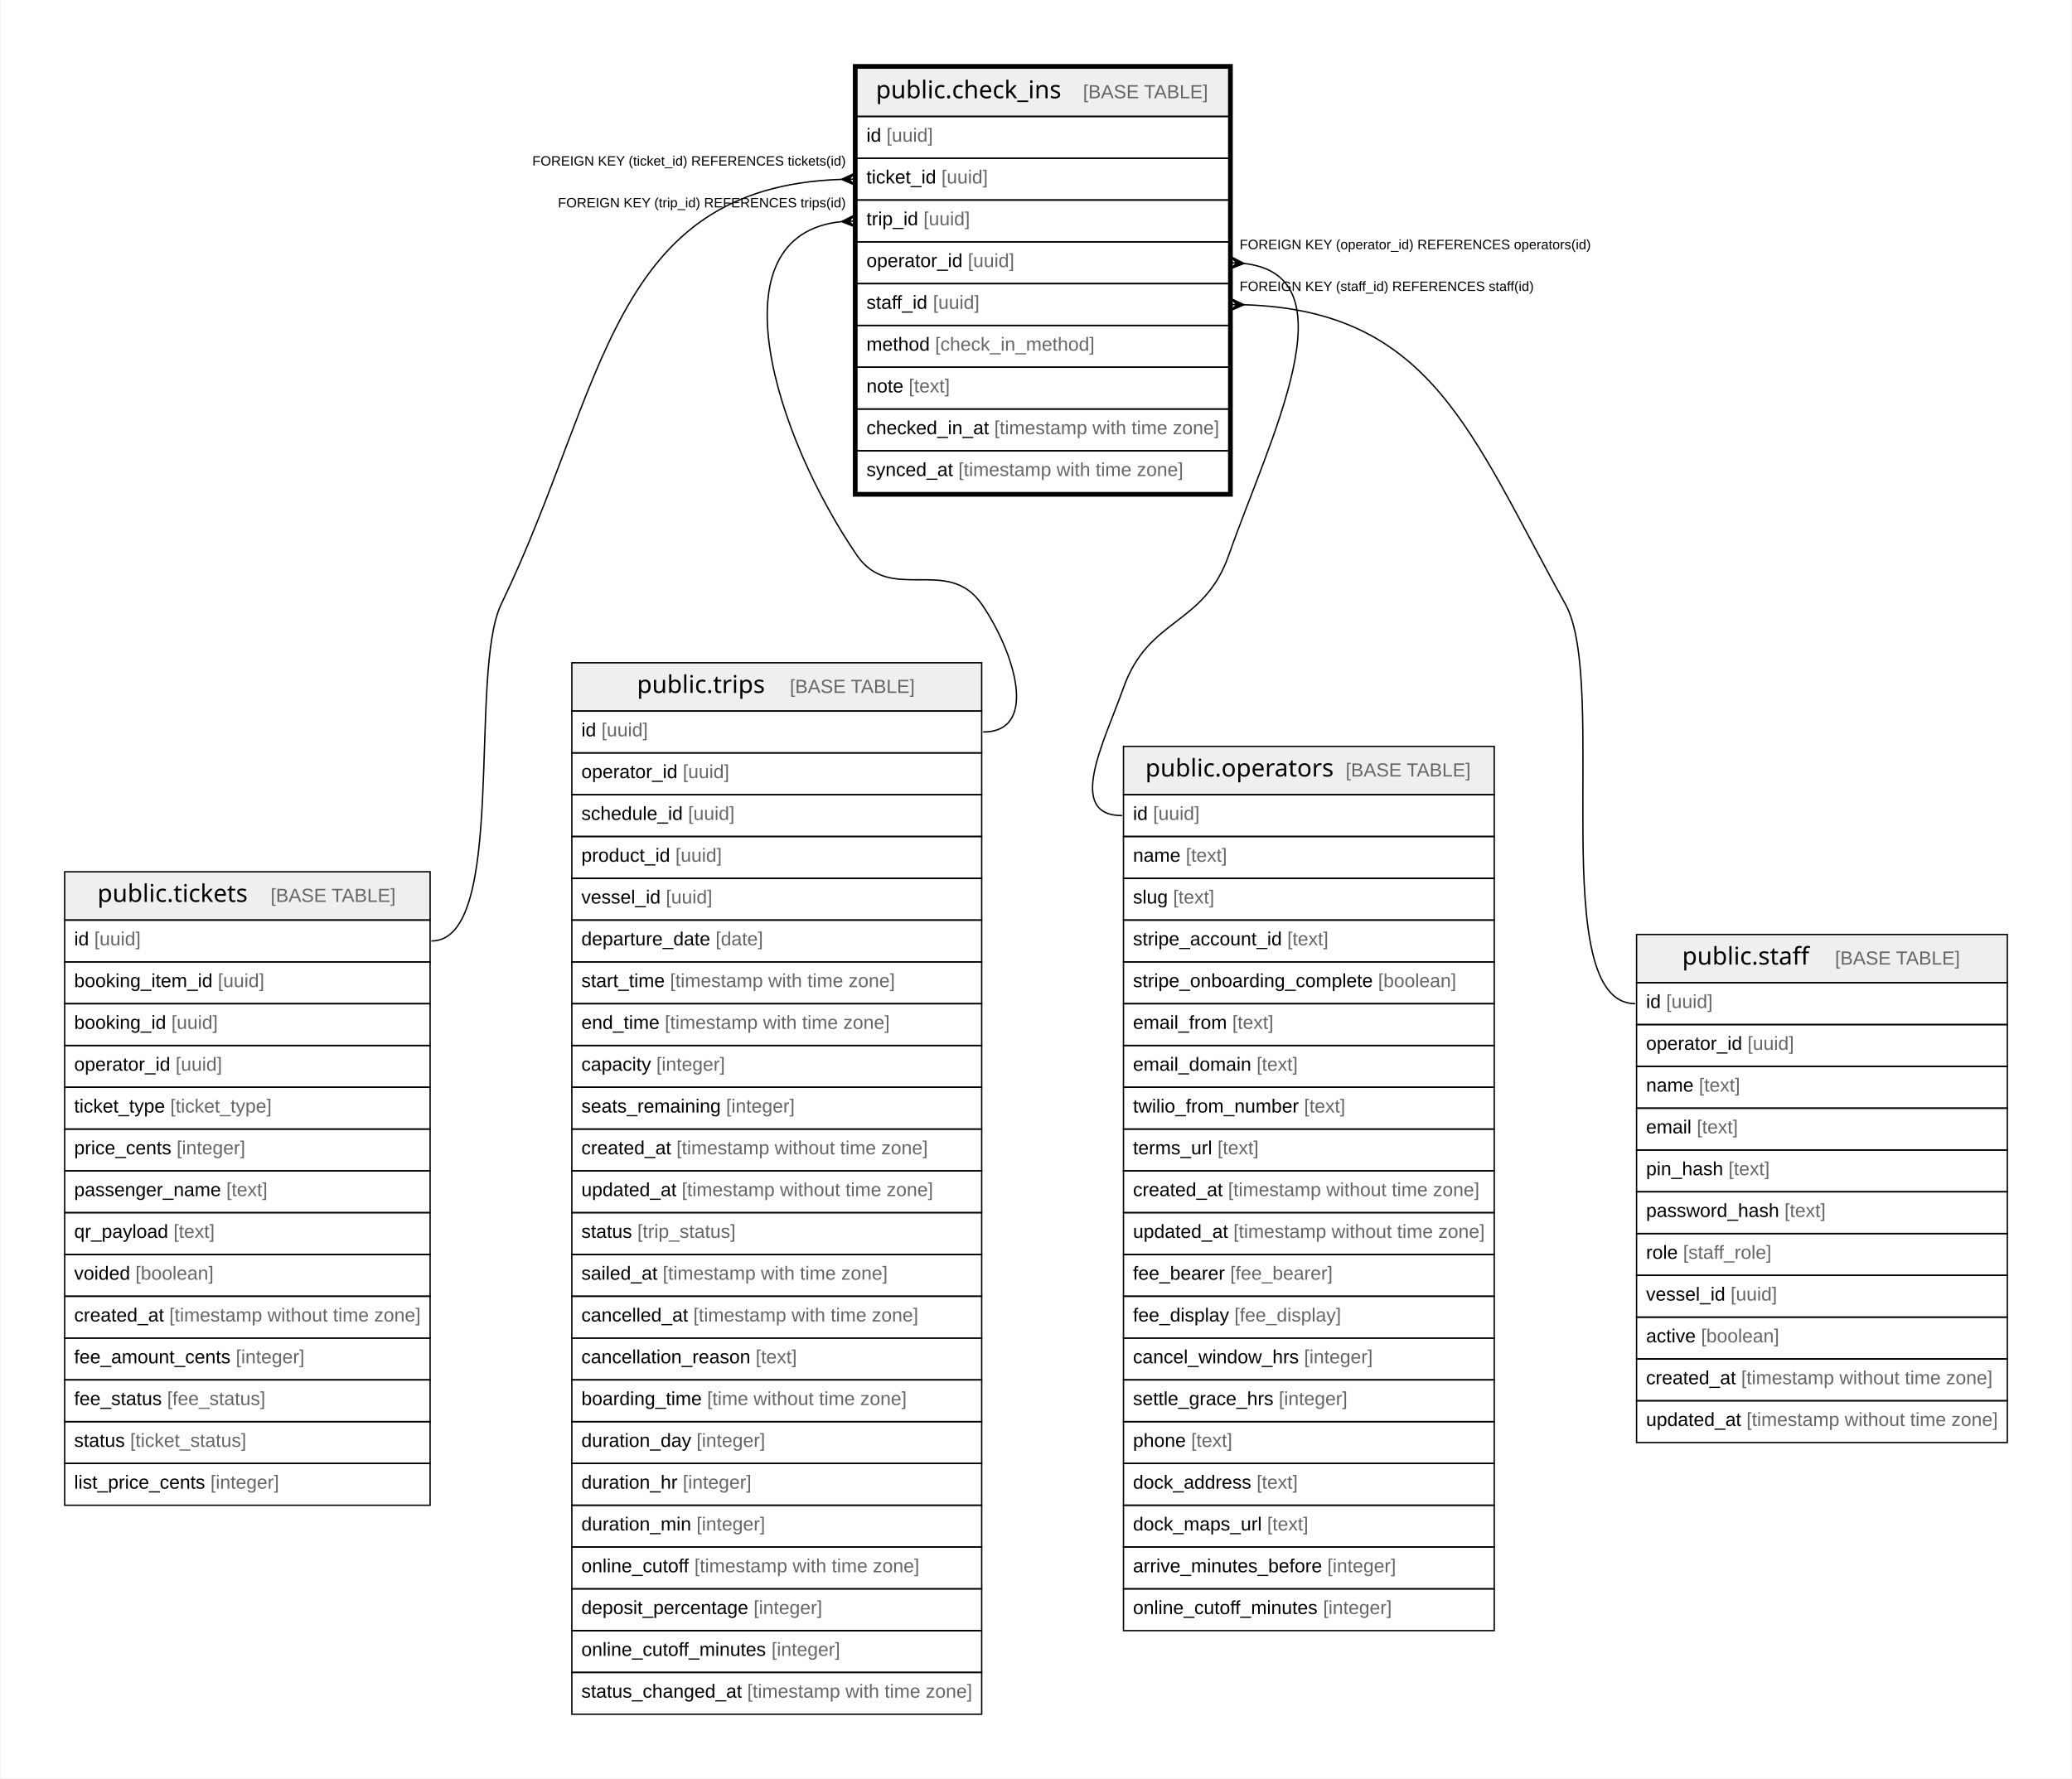
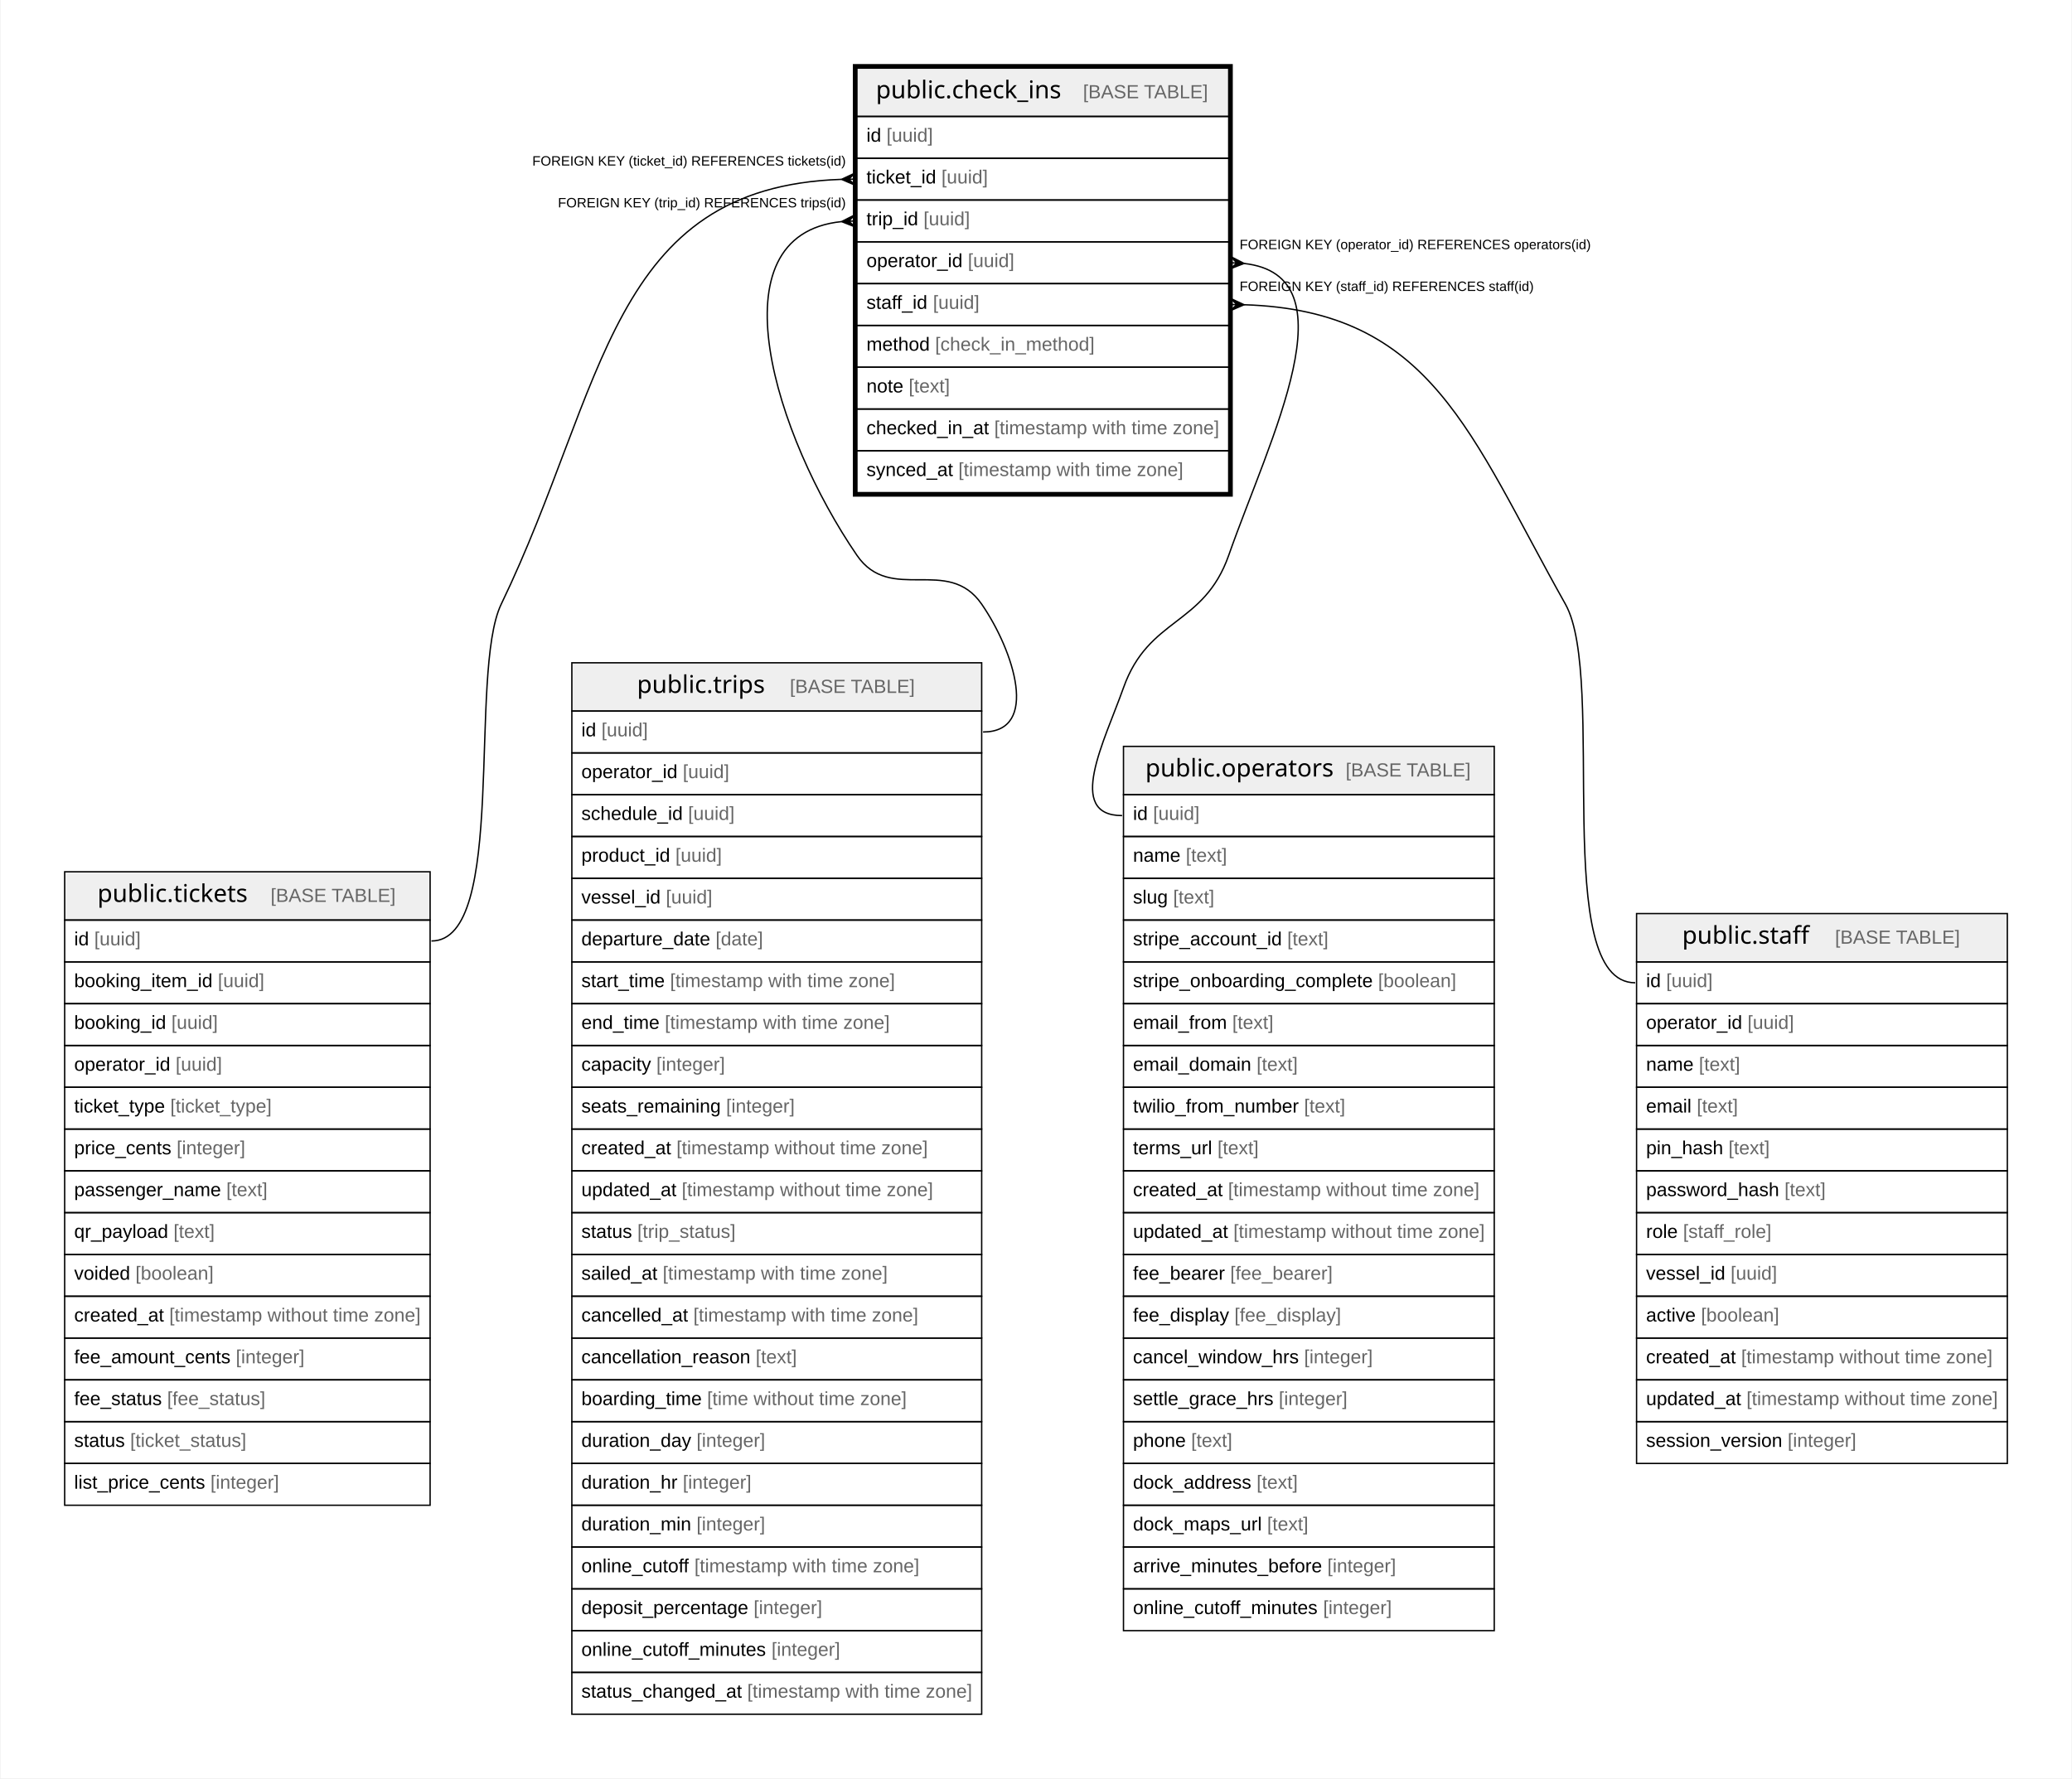
<svg xmlns="http://www.w3.org/2000/svg" width="1526pt" height="1310pt" viewBox="0.00 0.00 1525.59 1310.40">
  <g id="graph0" class="graph" transform="scale(1 1) rotate(0) translate(4 1306.4)">
    <polygon fill="white" stroke="none" points="-4,4 -4,-1306.4 1521.59,-1306.4 1521.59,4 -4,4" />
    <g id="node1" class="node">
      <polygon fill="#efefef" stroke="none" points="626.87,-1220.6 626.87,-1256.2 900.77,-1256.2 900.77,-1220.6 626.87,-1220.6" />
      <polygon fill="none" stroke="black" points="626.87,-1220.6 626.87,-1256.2 900.77,-1256.2 900.77,-1220.6 626.87,-1220.6" />
      <text text-anchor="start" x="640.84" y="-1234" font-family="Arial Bold" font-size="18.00">public.check_ins</text>
      <text text-anchor="start" x="762.3" y="-1234" font-family="Arial" font-size="14.00">    </text>
      <text text-anchor="start" x="793.42" y="-1234" font-family="Arial" font-size="14.00" fill="#666666">[BASE TABLE]</text>
      <polygon fill="none" stroke="black" points="626.87,-1189.8 626.87,-1220.6 900.77,-1220.6 900.77,-1189.8 626.87,-1189.8" />
      <text text-anchor="start" x="633.87" y="-1202" font-family="Arial" font-size="14.00">id </text>
      <text text-anchor="start" x="648.65" y="-1202" font-family="Arial" font-size="14.00" fill="#666666">[uuid]</text>
      <polygon fill="none" stroke="black" points="626.87,-1159 626.87,-1189.8 900.77,-1189.8 900.77,-1159 626.87,-1159" />
      <text text-anchor="start" x="633.87" y="-1171.2" font-family="Arial" font-size="14.00">ticket_id </text>
      <text text-anchor="start" x="689.11" y="-1171.2" font-family="Arial" font-size="14.00" fill="#666666">[uuid]</text>
      <polygon fill="none" stroke="black" points="626.87,-1128.2 626.87,-1159 900.77,-1159 900.77,-1128.2 626.87,-1128.2" />
      <text text-anchor="start" x="633.87" y="-1140.4" font-family="Arial" font-size="14.00">trip_id </text>
      <text text-anchor="start" x="675.89" y="-1140.4" font-family="Arial" font-size="14.00" fill="#666666">[uuid]</text>
      <polygon fill="none" stroke="black" points="626.87,-1097.4 626.87,-1128.2 900.77,-1128.2 900.77,-1097.4 626.87,-1097.4" />
      <text text-anchor="start" x="633.87" y="-1109.6" font-family="Arial" font-size="14.00">operator_id </text>
      <text text-anchor="start" x="708.58" y="-1109.6" font-family="Arial" font-size="14.00" fill="#666666">[uuid]</text>
      <polygon fill="none" stroke="black" points="626.87,-1066.6 626.87,-1097.4 900.77,-1097.4 900.77,-1066.6 626.87,-1066.6" />
      <text text-anchor="start" x="633.87" y="-1078.8" font-family="Arial" font-size="14.00">staff_id </text>
      <text text-anchor="start" x="682.89" y="-1078.8" font-family="Arial" font-size="14.00" fill="#666666">[uuid]</text>
      <polygon fill="none" stroke="black" points="626.87,-1035.8 626.87,-1066.6 900.77,-1066.6 900.77,-1035.8 626.87,-1035.8" />
      <text text-anchor="start" x="633.87" y="-1048" font-family="Arial" font-size="14.00">method </text>
      <text text-anchor="start" x="684.45" y="-1048" font-family="Arial" font-size="14.00" fill="#666666">[check_in_method]</text>
      <polygon fill="none" stroke="black" points="626.87,-1005 626.87,-1035.8 900.77,-1035.8 900.77,-1005 626.87,-1005" />
      <text text-anchor="start" x="633.87" y="-1017.2" font-family="Arial" font-size="14.00">note </text>
      <text text-anchor="start" x="665" y="-1017.2" font-family="Arial" font-size="14.00" fill="#666666">[text]</text>
      <polygon fill="none" stroke="black" points="626.87,-974.2 626.87,-1005 900.77,-1005 900.77,-974.2 626.87,-974.2" />
      <text text-anchor="start" x="633.87" y="-986.4" font-family="Arial" font-size="14.00">checked_in_at </text>
      <text text-anchor="start" x="728.04" y="-986.4" font-family="Arial" font-size="14.00" fill="#666666">[timestamp with time zone]</text>
      <polygon fill="none" stroke="black" points="626.87,-943.4 626.87,-974.2 900.77,-974.2 900.77,-943.4 626.87,-943.4" />
      <text text-anchor="start" x="633.87" y="-955.6" font-family="Arial" font-size="14.00">synced_at </text>
      <text text-anchor="start" x="701.58" y="-955.6" font-family="Arial" font-size="14.00" fill="#666666">[timestamp with time zone]</text>
      <polygon fill="none" stroke="black" stroke-width="3" points="625.37,-941.9 625.37,-1257.7 902.27,-1257.7 902.27,-941.9 625.37,-941.9" />
    </g>
    <g id="node2" class="node">
      <polygon fill="#efefef" stroke="none" points="43.2,-628.4 43.2,-664 312.43,-664 312.43,-628.4 43.2,-628.4" />
      <polygon fill="none" stroke="black" points="43.2,-628.4 43.2,-664 312.43,-664 312.43,-628.4 43.2,-628.4" />
      <text text-anchor="start" x="67.33" y="-641.8" font-family="Arial Bold" font-size="18.00">public.tickets</text>
      <text text-anchor="start" x="163.81" y="-641.8" font-family="Arial" font-size="14.00">    </text>
      <text text-anchor="start" x="194.93" y="-641.8" font-family="Arial" font-size="14.00" fill="#666666">[BASE TABLE]</text>
      <polygon fill="none" stroke="black" points="43.2,-597.6 43.2,-628.4 312.43,-628.4 312.43,-597.6 43.2,-597.6" />
      <text text-anchor="start" x="50.2" y="-609.8" font-family="Arial" font-size="14.00">id </text>
      <text text-anchor="start" x="64.99" y="-609.8" font-family="Arial" font-size="14.00" fill="#666666">[uuid]</text>
      <polygon fill="none" stroke="black" points="43.2,-566.8 43.2,-597.6 312.43,-597.6 312.43,-566.8 43.2,-566.8" />
      <text text-anchor="start" x="50.2" y="-579" font-family="Arial" font-size="14.00">booking_item_id </text>
      <text text-anchor="start" x="156.05" y="-579" font-family="Arial" font-size="14.00" fill="#666666">[uuid]</text>
      <polygon fill="none" stroke="black" points="43.2,-536 43.2,-566.8 312.43,-566.8 312.43,-536 43.2,-536" />
      <text text-anchor="start" x="50.2" y="-548.2" font-family="Arial" font-size="14.00">booking_id </text>
      <text text-anchor="start" x="121.81" y="-548.2" font-family="Arial" font-size="14.00" fill="#666666">[uuid]</text>
      <polygon fill="none" stroke="black" points="43.2,-505.2 43.2,-536 312.43,-536 312.43,-505.2 43.2,-505.2" />
      <text text-anchor="start" x="50.2" y="-517.4" font-family="Arial" font-size="14.00">operator_id </text>
      <text text-anchor="start" x="124.92" y="-517.4" font-family="Arial" font-size="14.00" fill="#666666">[uuid]</text>
      <polygon fill="none" stroke="black" points="43.2,-474.4 43.2,-505.2 312.43,-505.2 312.43,-474.4 43.2,-474.4" />
      <text text-anchor="start" x="50.2" y="-486.6" font-family="Arial" font-size="14.00">ticket_type </text>
      <text text-anchor="start" x="121.01" y="-486.6" font-family="Arial" font-size="14.00" fill="#666666">[ticket_type]</text>
      <polygon fill="none" stroke="black" points="43.2,-443.6 43.2,-474.4 312.43,-474.4 312.43,-443.6 43.2,-443.6" />
      <text text-anchor="start" x="50.2" y="-455.8" font-family="Arial" font-size="14.00">price_cents </text>
      <text text-anchor="start" x="125.68" y="-455.8" font-family="Arial" font-size="14.00" fill="#666666">[integer]</text>
      <polygon fill="none" stroke="black" points="43.2,-412.8 43.2,-443.6 312.43,-443.6 312.43,-412.8 43.2,-412.8" />
      <text text-anchor="start" x="50.2" y="-425" font-family="Arial" font-size="14.00">passenger_name </text>
      <text text-anchor="start" x="162.28" y="-425" font-family="Arial" font-size="14.00" fill="#666666">[text]</text>
      <polygon fill="none" stroke="black" points="43.2,-382 43.2,-412.8 312.43,-412.8 312.43,-382 43.2,-382" />
      <text text-anchor="start" x="50.2" y="-394.2" font-family="Arial" font-size="14.00">qr_payload </text>
      <text text-anchor="start" x="123.37" y="-394.2" font-family="Arial" font-size="14.00" fill="#666666">[text]</text>
      <polygon fill="none" stroke="black" points="43.2,-351.2 43.2,-382 312.43,-382 312.43,-351.2 43.2,-351.2" />
      <text text-anchor="start" x="50.2" y="-363.4" font-family="Arial" font-size="14.00">voided </text>
      <text text-anchor="start" x="95.34" y="-363.4" font-family="Arial" font-size="14.00" fill="#666666">[boolean]</text>
      <polygon fill="none" stroke="black" points="43.2,-320.4 43.2,-351.2 312.43,-351.2 312.43,-320.4 43.2,-320.4" />
      <text text-anchor="start" x="50.2" y="-332.6" font-family="Arial" font-size="14.00">created_at </text>
      <text text-anchor="start" x="120.25" y="-332.6" font-family="Arial" font-size="14.00" fill="#666666">[timestamp without time zone]</text>
      <polygon fill="none" stroke="black" points="43.2,-289.6 43.2,-320.4 312.43,-320.4 312.43,-289.6 43.2,-289.6" />
      <text text-anchor="start" x="50.2" y="-301.8" font-family="Arial" font-size="14.00">fee_amount_cents </text>
      <text text-anchor="start" x="169.28" y="-301.8" font-family="Arial" font-size="14.00" fill="#666666">[integer]</text>
      <polygon fill="none" stroke="black" points="43.2,-258.8 43.2,-289.6 312.43,-289.6 312.43,-258.8 43.2,-258.8" />
      <text text-anchor="start" x="50.2" y="-271" font-family="Arial" font-size="14.00">fee_status </text>
      <text text-anchor="start" x="118.69" y="-271" font-family="Arial" font-size="14.00" fill="#666666">[fee_status]</text>
      <polygon fill="none" stroke="black" points="43.2,-228 43.2,-258.8 312.43,-258.8 312.43,-228 43.2,-228" />
      <text text-anchor="start" x="50.2" y="-240.2" font-family="Arial" font-size="14.00">status </text>
      <text text-anchor="start" x="91.44" y="-240.2" font-family="Arial" font-size="14.00" fill="#666666">[ticket_status]</text>
      <polygon fill="none" stroke="black" points="43.2,-197.2 43.2,-228 312.43,-228 312.43,-197.2 43.2,-197.2" />
      <text text-anchor="start" x="50.2" y="-209.4" font-family="Arial" font-size="14.00">list_price_cents </text>
      <text text-anchor="start" x="150.58" y="-209.4" font-family="Arial" font-size="14.00" fill="#666666">[integer]</text>
    </g>
    <g id="edge1" class="edge">
      <path fill="none" stroke="black" d="M615.45,-1174.23C444.58,-1168.54 442.02,-1021.22 364.82,-861.2 340.34,-810.47 369.76,-613 313.43,-613" />
      <polygon fill="black" stroke="black" points="615.53,-1174.23 625.46,-1178.89 620.87,-1174.32 625.2,-1174.39 625.2,-1174.39 625.2,-1174.39 620.87,-1174.32 625.6,-1169.9 615.53,-1174.23" />
      <text text-anchor="start" x="387.71" y="-1184.4" font-family="Arial" font-size="10.00">FOREIGN KEY (ticket_id) REFERENCES tickets(id)</text>
    </g>
    <g id="node3" class="node">
      <polygon fill="#efefef" stroke="none" points="416.85,-782.4 416.85,-818 718.78,-818 718.78,-782.4 416.85,-782.4" />
      <polygon fill="none" stroke="black" points="416.85,-782.4 416.85,-818 718.78,-818 718.78,-782.4 416.85,-782.4" />
      <text text-anchor="start" x="464.83" y="-795.8" font-family="Arial Bold" font-size="18.00">public.trips</text>
      <text text-anchor="start" x="546.32" y="-795.8" font-family="Arial" font-size="14.00">    </text>
      <text text-anchor="start" x="577.44" y="-795.8" font-family="Arial" font-size="14.00" fill="#666666">[BASE TABLE]</text>
      <polygon fill="none" stroke="black" points="416.85,-751.6 416.85,-782.4 718.78,-782.4 718.78,-751.6 416.85,-751.6" />
      <text text-anchor="start" x="423.85" y="-763.8" font-family="Arial" font-size="14.00">id </text>
      <text text-anchor="start" x="438.64" y="-763.8" font-family="Arial" font-size="14.00" fill="#666666">[uuid]</text>
      <polygon fill="none" stroke="black" points="416.85,-720.8 416.85,-751.6 718.78,-751.6 718.78,-720.8 416.85,-720.8" />
      <text text-anchor="start" x="423.85" y="-733" font-family="Arial" font-size="14.00">operator_id </text>
      <text text-anchor="start" x="498.57" y="-733" font-family="Arial" font-size="14.00" fill="#666666">[uuid]</text>
      <polygon fill="none" stroke="black" points="416.85,-690 416.85,-720.8 718.78,-720.8 718.78,-690 416.85,-690" />
      <text text-anchor="start" x="423.85" y="-702.2" font-family="Arial" font-size="14.00">schedule_id </text>
      <text text-anchor="start" x="502.47" y="-702.2" font-family="Arial" font-size="14.00" fill="#666666">[uuid]</text>
      <polygon fill="none" stroke="black" points="416.85,-659.2 416.85,-690 718.78,-690 718.78,-659.2 416.85,-659.2" />
      <text text-anchor="start" x="423.85" y="-671.4" font-family="Arial" font-size="14.00">product_id </text>
      <text text-anchor="start" x="493.12" y="-671.4" font-family="Arial" font-size="14.00" fill="#666666">[uuid]</text>
      <polygon fill="none" stroke="black" points="416.85,-628.4 416.85,-659.2 718.78,-659.2 718.78,-628.4 416.85,-628.4" />
      <text text-anchor="start" x="423.85" y="-640.6" font-family="Arial" font-size="14.00">vessel_id </text>
      <text text-anchor="start" x="486.11" y="-640.6" font-family="Arial" font-size="14.00" fill="#666666">[uuid]</text>
      <polygon fill="none" stroke="black" points="416.85,-597.6 416.85,-628.4 718.78,-628.4 718.78,-597.6 416.85,-597.6" />
      <text text-anchor="start" x="423.85" y="-609.8" font-family="Arial" font-size="14.00">departure_date </text>
      <text text-anchor="start" x="522.71" y="-609.8" font-family="Arial" font-size="14.00" fill="#666666">[date]</text>
      <polygon fill="none" stroke="black" points="416.85,-566.8 416.85,-597.6 718.78,-597.6 718.78,-566.8 416.85,-566.8" />
      <text text-anchor="start" x="423.85" y="-579" font-family="Arial" font-size="14.00">start_time </text>
      <text text-anchor="start" x="489.2" y="-579" font-family="Arial" font-size="14.00" fill="#666666">[timestamp with time zone]</text>
      <polygon fill="none" stroke="black" points="416.85,-536 416.85,-566.8 718.78,-566.8 718.78,-536 416.85,-536" />
      <text text-anchor="start" x="423.85" y="-548.2" font-family="Arial" font-size="14.00">end_time </text>
      <text text-anchor="start" x="485.33" y="-548.2" font-family="Arial" font-size="14.00" fill="#666666">[timestamp with time zone]</text>
      <polygon fill="none" stroke="black" points="416.85,-505.2 416.85,-536 718.78,-536 718.78,-505.2 416.85,-505.2" />
      <text text-anchor="start" x="423.85" y="-517.4" font-family="Arial" font-size="14.00">capacity </text>
      <text text-anchor="start" x="479.1" y="-517.4" font-family="Arial" font-size="14.00" fill="#666666">[integer]</text>
      <polygon fill="none" stroke="black" points="416.85,-474.4 416.85,-505.2 718.78,-505.2 718.78,-474.4 416.85,-474.4" />
      <text text-anchor="start" x="423.85" y="-486.6" font-family="Arial" font-size="14.00">seats_remaining </text>
      <text text-anchor="start" x="530.47" y="-486.6" font-family="Arial" font-size="14.00" fill="#666666">[integer]</text>
      <polygon fill="none" stroke="black" points="416.85,-443.6 416.85,-474.4 718.78,-474.4 718.78,-443.6 416.85,-443.6" />
      <text text-anchor="start" x="423.85" y="-455.8" font-family="Arial" font-size="14.00">created_at </text>
      <text text-anchor="start" x="493.9" y="-455.8" font-family="Arial" font-size="14.00" fill="#666666">[timestamp without time zone]</text>
      <polygon fill="none" stroke="black" points="416.85,-412.8 416.85,-443.6 718.78,-443.6 718.78,-412.8 416.85,-412.8" />
      <text text-anchor="start" x="423.85" y="-425" font-family="Arial" font-size="14.00">updated_at </text>
      <text text-anchor="start" x="497.81" y="-425" font-family="Arial" font-size="14.00" fill="#666666">[timestamp without time zone]</text>
      <polygon fill="none" stroke="black" points="416.85,-382 416.85,-412.8 718.78,-412.8 718.78,-382 416.85,-382" />
      <text text-anchor="start" x="423.85" y="-394.2" font-family="Arial" font-size="14.00">status </text>
      <text text-anchor="start" x="465.09" y="-394.2" font-family="Arial" font-size="14.00" fill="#666666">[trip_status]</text>
      <polygon fill="none" stroke="black" points="416.85,-351.2 416.85,-382 718.78,-382 718.78,-351.2 416.85,-351.2" />
      <text text-anchor="start" x="423.85" y="-363.4" font-family="Arial" font-size="14.00">sailed_at </text>
      <text text-anchor="start" x="483.78" y="-363.4" font-family="Arial" font-size="14.00" fill="#666666">[timestamp with time zone]</text>
      <polygon fill="none" stroke="black" points="416.85,-320.4 416.85,-351.2 718.78,-351.2 718.78,-320.4 416.85,-320.4" />
      <text text-anchor="start" x="423.85" y="-332.6" font-family="Arial" font-size="14.00">cancelled_at </text>
      <text text-anchor="start" x="506.35" y="-332.6" font-family="Arial" font-size="14.00" fill="#666666">[timestamp with time zone]</text>
      <polygon fill="none" stroke="black" points="416.85,-289.6 416.85,-320.4 718.78,-320.4 718.78,-289.6 416.85,-289.6" />
      <text text-anchor="start" x="423.85" y="-301.8" font-family="Arial" font-size="14.00">cancellation_reason </text>
      <text text-anchor="start" x="552.27" y="-301.8" font-family="Arial" font-size="14.00" fill="#666666">[text]</text>
      <polygon fill="none" stroke="black" points="416.85,-258.8 416.85,-289.6 718.78,-289.6 718.78,-258.8 416.85,-258.8" />
      <text text-anchor="start" x="423.85" y="-271" font-family="Arial" font-size="14.00">boarding_time </text>
      <text text-anchor="start" x="516.47" y="-271" font-family="Arial" font-size="14.00" fill="#666666">[time without time zone]</text>
      <polygon fill="none" stroke="black" points="416.85,-228 416.85,-258.8 718.78,-258.8 718.78,-228 416.85,-228" />
      <text text-anchor="start" x="423.85" y="-240.2" font-family="Arial" font-size="14.00">duration_day </text>
      <text text-anchor="start" x="508.69" y="-240.2" font-family="Arial" font-size="14.00" fill="#666666">[integer]</text>
      <polygon fill="none" stroke="black" points="416.85,-197.2 416.85,-228 718.78,-228 718.78,-197.2 416.85,-197.2" />
      <text text-anchor="start" x="423.85" y="-209.4" font-family="Arial" font-size="14.00">duration_hr </text>
      <text text-anchor="start" x="498.57" y="-209.4" font-family="Arial" font-size="14.00" fill="#666666">[integer]</text>
      <polygon fill="none" stroke="black" points="416.85,-166.4 416.85,-197.2 718.78,-197.2 718.78,-166.4 416.85,-166.4" />
      <text text-anchor="start" x="423.85" y="-178.6" font-family="Arial" font-size="14.00">duration_min </text>
      <text text-anchor="start" x="508.68" y="-178.6" font-family="Arial" font-size="14.00" fill="#666666">[integer]</text>
      <polygon fill="none" stroke="black" points="416.85,-135.6 416.85,-166.4 718.78,-166.4 718.78,-135.6 416.85,-135.6" />
      <text text-anchor="start" x="423.85" y="-147.8" font-family="Arial" font-size="14.00">online_cutoff </text>
      <text text-anchor="start" x="507.13" y="-147.8" font-family="Arial" font-size="14.00" fill="#666666">[timestamp with time zone]</text>
      <polygon fill="none" stroke="black" points="416.85,-104.8 416.85,-135.6 718.78,-135.6 718.78,-104.8 416.85,-104.8" />
      <text text-anchor="start" x="423.85" y="-117" font-family="Arial" font-size="14.00">deposit_percentage </text>
      <text text-anchor="start" x="550.73" y="-117" font-family="Arial" font-size="14.00" fill="#666666">[integer]</text>
      <polygon fill="none" stroke="black" points="416.85,-74 416.85,-104.8 718.78,-104.8 718.78,-74 416.85,-74" />
      <text text-anchor="start" x="423.85" y="-86.2" font-family="Arial" font-size="14.00">online_cutoff_minutes </text>
      <text text-anchor="start" x="563.94" y="-86.2" font-family="Arial" font-size="14.00" fill="#666666">[integer]</text>
      <polygon fill="none" stroke="black" points="416.85,-43.2 416.85,-74 718.78,-74 718.78,-43.2 416.85,-43.2" />
      <text text-anchor="start" x="423.85" y="-55.4" font-family="Arial" font-size="14.00">status_changed_at </text>
      <text text-anchor="start" x="546.06" y="-55.4" font-family="Arial" font-size="14.00" fill="#666666">[timestamp with time zone]</text>
    </g>
    <g id="edge2" class="edge">
      <path fill="none" stroke="black" d="M615.47,-1143.09C519.6,-1133.31 567.02,-984.54 626.87,-897.2 651.67,-861.01 693.86,-897.31 718.78,-861.2 742.56,-826.74 761.65,-767 719.78,-767" />
      <polygon fill="black" stroke="black" points="615.54,-1143.1 625.31,-1148.08 620.87,-1143.36 625.2,-1143.57 625.2,-1143.57 625.2,-1143.57 620.87,-1143.36 625.75,-1139.09 615.54,-1143.1" />
      <text text-anchor="start" x="406.61" y="-1153.6" font-family="Arial" font-size="10.00">FOREIGN KEY (trip_id) REFERENCES trips(id)</text>
    </g>
    <g id="node4" class="node">
      <polygon fill="#efefef" stroke="none" points="823.24,-720.8 823.24,-756.4 1096.39,-756.4 1096.39,-720.8 823.24,-720.8" />
      <polygon fill="none" stroke="black" points="823.24,-720.8 823.24,-756.4 1096.39,-756.4 1096.39,-720.8 823.24,-720.8" />
      <text text-anchor="start" x="839.34" y="-734.2" font-family="Arial Bold" font-size="18.00">public.operators</text>
      <text text-anchor="start" x="955.8" y="-734.2" font-family="Arial" font-size="14.00">    </text>
      <text text-anchor="start" x="986.92" y="-734.2" font-family="Arial" font-size="14.00" fill="#666666">[BASE TABLE]</text>
      <polygon fill="none" stroke="black" points="823.24,-690 823.24,-720.8 1096.39,-720.8 1096.39,-690 823.24,-690" />
      <text text-anchor="start" x="830.24" y="-702.2" font-family="Arial" font-size="14.00">id </text>
      <text text-anchor="start" x="845.03" y="-702.2" font-family="Arial" font-size="14.00" fill="#666666">[uuid]</text>
      <polygon fill="none" stroke="black" points="823.24,-659.2 823.24,-690 1096.39,-690 1096.39,-659.2 823.24,-659.2" />
      <text text-anchor="start" x="830.24" y="-671.4" font-family="Arial" font-size="14.00">name </text>
      <text text-anchor="start" x="869.16" y="-671.4" font-family="Arial" font-size="14.00" fill="#666666">[text]</text>
      <polygon fill="none" stroke="black" points="823.24,-628.4 823.24,-659.2 1096.39,-659.2 1096.39,-628.4 823.24,-628.4" />
      <text text-anchor="start" x="830.24" y="-640.6" font-family="Arial" font-size="14.00">slug </text>
      <text text-anchor="start" x="859.82" y="-640.6" font-family="Arial" font-size="14.00" fill="#666666">[text]</text>
      <polygon fill="none" stroke="black" points="823.24,-597.6 823.24,-628.4 1096.39,-628.4 1096.39,-597.6 823.24,-597.6" />
      <text text-anchor="start" x="830.24" y="-609.8" font-family="Arial" font-size="14.00">stripe_account_id </text>
      <text text-anchor="start" x="943.87" y="-609.8" font-family="Arial" font-size="14.00" fill="#666666">[text]</text>
      <polygon fill="none" stroke="black" points="823.24,-566.8 823.24,-597.6 1096.39,-597.6 1096.39,-566.8 823.24,-566.8" />
      <text text-anchor="start" x="830.24" y="-579" font-family="Arial" font-size="14.00">stripe_onboarding_complete </text>
      <text text-anchor="start" x="1010.81" y="-579" font-family="Arial" font-size="14.00" fill="#666666">[boolean]</text>
      <polygon fill="none" stroke="black" points="823.24,-536 823.24,-566.8 1096.39,-566.8 1096.39,-536 823.24,-536" />
      <text text-anchor="start" x="830.24" y="-548.2" font-family="Arial" font-size="14.00">email_from </text>
      <text text-anchor="start" x="903.38" y="-548.2" font-family="Arial" font-size="14.00" fill="#666666">[text]</text>
      <polygon fill="none" stroke="black" points="823.24,-505.2 823.24,-536 1096.39,-536 1096.39,-505.2 823.24,-505.2" />
      <text text-anchor="start" x="830.24" y="-517.4" font-family="Arial" font-size="14.00">email_domain </text>
      <text text-anchor="start" x="921.29" y="-517.4" font-family="Arial" font-size="14.00" fill="#666666">[text]</text>
      <polygon fill="none" stroke="black" points="823.24,-474.4 823.24,-505.2 1096.39,-505.2 1096.39,-474.4 823.24,-474.4" />
      <text text-anchor="start" x="830.24" y="-486.6" font-family="Arial" font-size="14.00">twilio_from_number </text>
      <text text-anchor="start" x="956.29" y="-486.6" font-family="Arial" font-size="14.00" fill="#666666">[text]</text>
      <polygon fill="none" stroke="black" points="823.24,-443.6 823.24,-474.4 1096.39,-474.4 1096.39,-443.6 823.24,-443.6" />
      <text text-anchor="start" x="830.24" y="-455.8" font-family="Arial" font-size="14.00">terms_url </text>
      <text text-anchor="start" x="892.48" y="-455.8" font-family="Arial" font-size="14.00" fill="#666666">[text]</text>
      <polygon fill="none" stroke="black" points="823.24,-412.8 823.24,-443.6 1096.39,-443.6 1096.39,-412.8 823.24,-412.8" />
      <text text-anchor="start" x="830.24" y="-425" font-family="Arial" font-size="14.00">created_at </text>
      <text text-anchor="start" x="900.29" y="-425" font-family="Arial" font-size="14.00" fill="#666666">[timestamp without time zone]</text>
      <polygon fill="none" stroke="black" points="823.24,-382 823.24,-412.8 1096.39,-412.8 1096.39,-382 823.24,-382" />
      <text text-anchor="start" x="830.24" y="-394.2" font-family="Arial" font-size="14.00">updated_at </text>
      <text text-anchor="start" x="904.2" y="-394.2" font-family="Arial" font-size="14.00" fill="#666666">[timestamp without time zone]</text>
      <polygon fill="none" stroke="black" points="823.24,-351.2 823.24,-382 1096.39,-382 1096.39,-351.2 823.24,-351.2" />
      <text text-anchor="start" x="830.24" y="-363.4" font-family="Arial" font-size="14.00">fee_bearer </text>
      <text text-anchor="start" x="901.85" y="-363.4" font-family="Arial" font-size="14.00" fill="#666666">[fee_bearer]</text>
      <polygon fill="none" stroke="black" points="823.24,-320.4 823.24,-351.2 1096.39,-351.2 1096.39,-320.4 823.24,-320.4" />
      <text text-anchor="start" x="830.24" y="-332.6" font-family="Arial" font-size="14.00">fee_display </text>
      <text text-anchor="start" x="904.96" y="-332.6" font-family="Arial" font-size="14.00" fill="#666666">[fee_display]</text>
      <polygon fill="none" stroke="black" points="823.24,-289.6 823.24,-320.4 1096.39,-320.4 1096.39,-289.6 823.24,-289.6" />
      <text text-anchor="start" x="830.24" y="-301.8" font-family="Arial" font-size="14.00">cancel_window_hrs </text>
      <text text-anchor="start" x="956.31" y="-301.8" font-family="Arial" font-size="14.00" fill="#666666">[integer]</text>
      <polygon fill="none" stroke="black" points="823.24,-258.8 823.24,-289.6 1096.39,-289.6 1096.39,-258.8 823.24,-258.8" />
      <text text-anchor="start" x="830.24" y="-271" font-family="Arial" font-size="14.00">settle_grace_hrs </text>
      <text text-anchor="start" x="937.64" y="-271" font-family="Arial" font-size="14.00" fill="#666666">[integer]</text>
      <polygon fill="none" stroke="black" points="823.24,-228 823.24,-258.8 1096.39,-258.8 1096.39,-228 823.24,-228" />
      <text text-anchor="start" x="830.24" y="-240.2" font-family="Arial" font-size="14.00">phone </text>
      <text text-anchor="start" x="873.07" y="-240.2" font-family="Arial" font-size="14.00" fill="#666666">[text]</text>
      <polygon fill="none" stroke="black" points="823.24,-197.2 823.24,-228 1096.39,-228 1096.39,-197.2 823.24,-197.2" />
      <text text-anchor="start" x="830.24" y="-209.4" font-family="Arial" font-size="14.00">dock_address </text>
      <text text-anchor="start" x="921.3" y="-209.4" font-family="Arial" font-size="14.00" fill="#666666">[text]</text>
      <polygon fill="none" stroke="black" points="823.24,-166.4 823.24,-197.2 1096.39,-197.2 1096.39,-166.4 823.24,-166.4" />
      <text text-anchor="start" x="830.24" y="-178.6" font-family="Arial" font-size="14.00">dock_maps_url </text>
      <text text-anchor="start" x="929.07" y="-178.6" font-family="Arial" font-size="14.00" fill="#666666">[text]</text>
      <polygon fill="none" stroke="black" points="823.24,-135.6 823.24,-166.4 1096.39,-166.4 1096.39,-135.6 823.24,-135.6" />
      <text text-anchor="start" x="830.24" y="-147.8" font-family="Arial" font-size="14.00">arrive_minutes_before </text>
      <text text-anchor="start" x="973.43" y="-147.8" font-family="Arial" font-size="14.00" fill="#666666">[integer]</text>
      <polygon fill="none" stroke="black" points="823.24,-104.8 823.24,-135.6 1096.39,-135.6 1096.39,-104.8 823.24,-104.8" />
      <text text-anchor="start" x="830.24" y="-117" font-family="Arial" font-size="14.00">online_cutoff_minutes </text>
      <text text-anchor="start" x="970.33" y="-117" font-family="Arial" font-size="14.00" fill="#666666">[integer]</text>
    </g>
    <g id="edge3" class="edge">
      <path fill="none" stroke="black" d="M911.78,-1112.29C992.81,-1103.56 931.36,-984.25 900.77,-897.2 882.4,-844.94 841.77,-851.81 823.24,-799.6 809.25,-760.14 780.38,-705.4 822.24,-705.4" />
      <polygon fill="black" stroke="black" points="912.09,-1112.28 901.87,-1108.29 906.76,-1112.55 902.44,-1112.77 902.44,-1112.77 902.44,-1112.77 906.76,-1112.55 902.33,-1117.28 912.09,-1112.28" />
      <text text-anchor="start" x="908.77" y="-1122.8" font-family="Arial" font-size="10.00">FOREIGN KEY (operator_id) REFERENCES operators(id)</text>
    </g>
    <g id="node5" class="node">
-       <polygon fill="#efefef" stroke="none" points="1201.24,-582.2 1201.24,-617.8 1474.39,-617.8 1474.39,-582.2 1201.24,-582.2" />
-       <polygon fill="none" stroke="black" points="1201.24,-582.2 1201.24,-617.8 1474.39,-617.8 1474.39,-582.2 1201.24,-582.2" />
-       <text text-anchor="start" x="1234.83" y="-595.6" font-family="Arial Bold" font-size="18.00">public.staff</text>
-       <text text-anchor="start" x="1316.31" y="-595.6" font-family="Arial" font-size="14.00">    </text>
-       <text text-anchor="start" x="1347.43" y="-595.6" font-family="Arial" font-size="14.00" fill="#666666">[BASE TABLE]</text>
-       <polygon fill="none" stroke="black" points="1201.24,-551.4 1201.24,-582.2 1474.39,-582.2 1474.39,-551.4 1201.24,-551.4" />
-       <text text-anchor="start" x="1208.24" y="-563.6" font-family="Arial" font-size="14.00">id </text>
-       <text text-anchor="start" x="1223.03" y="-563.6" font-family="Arial" font-size="14.00" fill="#666666">[uuid]</text>
-       <polygon fill="none" stroke="black" points="1201.24,-520.6 1201.24,-551.4 1474.39,-551.4 1474.39,-520.6 1201.24,-520.6" />
-       <text text-anchor="start" x="1208.24" y="-532.8" font-family="Arial" font-size="14.00">operator_id </text>
-       <text text-anchor="start" x="1282.96" y="-532.8" font-family="Arial" font-size="14.00" fill="#666666">[uuid]</text>
-       <polygon fill="none" stroke="black" points="1201.24,-489.8 1201.24,-520.6 1474.39,-520.6 1474.39,-489.8 1201.24,-489.8" />
-       <text text-anchor="start" x="1208.24" y="-502" font-family="Arial" font-size="14.00">name </text>
-       <text text-anchor="start" x="1247.16" y="-502" font-family="Arial" font-size="14.00" fill="#666666">[text]</text>
-       <polygon fill="none" stroke="black" points="1201.24,-459 1201.24,-489.8 1474.39,-489.8 1474.39,-459 1201.24,-459" />
-       <text text-anchor="start" x="1208.24" y="-471.2" font-family="Arial" font-size="14.00">email </text>
-       <text text-anchor="start" x="1245.59" y="-471.2" font-family="Arial" font-size="14.00" fill="#666666">[text]</text>
-       <polygon fill="none" stroke="black" points="1201.24,-428.2 1201.24,-459 1474.39,-459 1474.39,-428.2 1201.24,-428.2" />
-       <text text-anchor="start" x="1208.24" y="-440.4" font-family="Arial" font-size="14.00">pin_hash </text>
-       <text text-anchor="start" x="1268.96" y="-440.4" font-family="Arial" font-size="14.00" fill="#666666">[text]</text>
-       <polygon fill="none" stroke="black" points="1201.24,-397.4 1201.24,-428.2 1474.39,-428.2 1474.39,-397.4 1201.24,-397.4" />
-       <text text-anchor="start" x="1208.24" y="-409.6" font-family="Arial" font-size="14.00">password_hash </text>
-       <text text-anchor="start" x="1310.2" y="-409.6" font-family="Arial" font-size="14.00" fill="#666666">[text]</text>
-       <polygon fill="none" stroke="black" points="1201.24,-366.6 1201.24,-397.4 1474.39,-397.4 1474.39,-366.6 1201.24,-366.6" />
-       <text text-anchor="start" x="1208.24" y="-378.8" font-family="Arial" font-size="14.00">role </text>
-       <text text-anchor="start" x="1235.48" y="-378.8" font-family="Arial" font-size="14.00" fill="#666666">[staff_role]</text>
-       <polygon fill="none" stroke="black" points="1201.24,-335.8 1201.24,-366.6 1474.39,-366.6 1474.39,-335.8 1201.24,-335.8" />
-       <text text-anchor="start" x="1208.24" y="-348" font-family="Arial" font-size="14.00">vessel_id </text>
-       <text text-anchor="start" x="1270.5" y="-348" font-family="Arial" font-size="14.00" fill="#666666">[uuid]</text>
-       <polygon fill="none" stroke="black" points="1201.24,-305 1201.24,-335.8 1474.39,-335.8 1474.39,-305 1201.24,-305" />
-       <text text-anchor="start" x="1208.24" y="-317.2" font-family="Arial" font-size="14.00">active </text>
-       <text text-anchor="start" x="1248.71" y="-317.2" font-family="Arial" font-size="14.00" fill="#666666">[boolean]</text>
-       <polygon fill="none" stroke="black" points="1201.24,-274.2 1201.24,-305 1474.39,-305 1474.39,-274.2 1201.24,-274.2" />
-       <text text-anchor="start" x="1208.24" y="-286.4" font-family="Arial" font-size="14.00">created_at </text>
-       <text text-anchor="start" x="1278.29" y="-286.4" font-family="Arial" font-size="14.00" fill="#666666">[timestamp without time zone]</text>
-       <polygon fill="none" stroke="black" points="1201.24,-243.4 1201.24,-274.2 1474.39,-274.2 1474.39,-243.4 1201.24,-243.4" />
-       <text text-anchor="start" x="1208.24" y="-255.6" font-family="Arial" font-size="14.00">updated_at </text>
-       <text text-anchor="start" x="1282.2" y="-255.6" font-family="Arial" font-size="14.00" fill="#666666">[timestamp without time zone]</text>
+       <polygon fill="#efefef" stroke="none" points="1201.24,-597.6 1201.24,-633.2 1474.39,-633.2 1474.39,-597.6 1201.24,-597.6" />
+       <polygon fill="none" stroke="black" points="1201.24,-597.6 1201.24,-633.2 1474.39,-633.2 1474.39,-597.6 1201.24,-597.6" />
+       <text text-anchor="start" x="1234.83" y="-611" font-family="Arial Bold" font-size="18.00">public.staff</text>
+       <text text-anchor="start" x="1316.31" y="-611" font-family="Arial" font-size="14.00">    </text>
+       <text text-anchor="start" x="1347.43" y="-611" font-family="Arial" font-size="14.00" fill="#666666">[BASE TABLE]</text>
+       <polygon fill="none" stroke="black" points="1201.24,-566.8 1201.24,-597.6 1474.39,-597.6 1474.39,-566.8 1201.24,-566.8" />
+       <text text-anchor="start" x="1208.24" y="-579" font-family="Arial" font-size="14.00">id </text>
+       <text text-anchor="start" x="1223.03" y="-579" font-family="Arial" font-size="14.00" fill="#666666">[uuid]</text>
+       <polygon fill="none" stroke="black" points="1201.24,-536 1201.24,-566.8 1474.39,-566.8 1474.39,-536 1201.24,-536" />
+       <text text-anchor="start" x="1208.24" y="-548.2" font-family="Arial" font-size="14.00">operator_id </text>
+       <text text-anchor="start" x="1282.96" y="-548.2" font-family="Arial" font-size="14.00" fill="#666666">[uuid]</text>
+       <polygon fill="none" stroke="black" points="1201.24,-505.2 1201.24,-536 1474.39,-536 1474.39,-505.2 1201.24,-505.2" />
+       <text text-anchor="start" x="1208.24" y="-517.4" font-family="Arial" font-size="14.00">name </text>
+       <text text-anchor="start" x="1247.16" y="-517.4" font-family="Arial" font-size="14.00" fill="#666666">[text]</text>
+       <polygon fill="none" stroke="black" points="1201.24,-474.4 1201.24,-505.2 1474.39,-505.2 1474.39,-474.4 1201.24,-474.4" />
+       <text text-anchor="start" x="1208.24" y="-486.6" font-family="Arial" font-size="14.00">email </text>
+       <text text-anchor="start" x="1245.59" y="-486.6" font-family="Arial" font-size="14.00" fill="#666666">[text]</text>
+       <polygon fill="none" stroke="black" points="1201.24,-443.6 1201.24,-474.4 1474.39,-474.4 1474.39,-443.6 1201.24,-443.6" />
+       <text text-anchor="start" x="1208.24" y="-455.8" font-family="Arial" font-size="14.00">pin_hash </text>
+       <text text-anchor="start" x="1268.96" y="-455.8" font-family="Arial" font-size="14.00" fill="#666666">[text]</text>
+       <polygon fill="none" stroke="black" points="1201.24,-412.8 1201.24,-443.6 1474.39,-443.6 1474.39,-412.8 1201.24,-412.8" />
+       <text text-anchor="start" x="1208.24" y="-425" font-family="Arial" font-size="14.00">password_hash </text>
+       <text text-anchor="start" x="1310.2" y="-425" font-family="Arial" font-size="14.00" fill="#666666">[text]</text>
+       <polygon fill="none" stroke="black" points="1201.24,-382 1201.24,-412.8 1474.39,-412.8 1474.39,-382 1201.24,-382" />
+       <text text-anchor="start" x="1208.24" y="-394.2" font-family="Arial" font-size="14.00">role </text>
+       <text text-anchor="start" x="1235.48" y="-394.2" font-family="Arial" font-size="14.00" fill="#666666">[staff_role]</text>
+       <polygon fill="none" stroke="black" points="1201.24,-351.2 1201.24,-382 1474.39,-382 1474.39,-351.2 1201.24,-351.2" />
+       <text text-anchor="start" x="1208.24" y="-363.4" font-family="Arial" font-size="14.00">vessel_id </text>
+       <text text-anchor="start" x="1270.5" y="-363.4" font-family="Arial" font-size="14.00" fill="#666666">[uuid]</text>
+       <polygon fill="none" stroke="black" points="1201.24,-320.4 1201.24,-351.2 1474.39,-351.2 1474.39,-320.4 1201.24,-320.4" />
+       <text text-anchor="start" x="1208.24" y="-332.6" font-family="Arial" font-size="14.00">active </text>
+       <text text-anchor="start" x="1248.71" y="-332.6" font-family="Arial" font-size="14.00" fill="#666666">[boolean]</text>
+       <polygon fill="none" stroke="black" points="1201.24,-289.6 1201.24,-320.4 1474.39,-320.4 1474.39,-289.6 1201.24,-289.6" />
+       <text text-anchor="start" x="1208.24" y="-301.8" font-family="Arial" font-size="14.00">created_at </text>
+       <text text-anchor="start" x="1278.29" y="-301.8" font-family="Arial" font-size="14.00" fill="#666666">[timestamp without time zone]</text>
+       <polygon fill="none" stroke="black" points="1201.24,-258.8 1201.24,-289.6 1474.39,-289.6 1474.39,-258.8 1201.24,-258.8" />
+       <text text-anchor="start" x="1208.24" y="-271" font-family="Arial" font-size="14.00">updated_at </text>
+       <text text-anchor="start" x="1282.2" y="-271" font-family="Arial" font-size="14.00" fill="#666666">[timestamp without time zone]</text>
+       <polygon fill="none" stroke="black" points="1201.24,-228 1201.24,-258.8 1474.39,-258.8 1474.39,-228 1201.24,-228" />
+       <text text-anchor="start" x="1208.24" y="-240.2" font-family="Arial" font-size="14.00">session_version </text>
+       <text text-anchor="start" x="1312.52" y="-240.2" font-family="Arial" font-size="14.00" fill="#666666">[integer]</text>
    </g>
    <g id="edge4" class="edge">
-       <path fill="none" stroke="black" d="M911.93,-1081.85C1050.38,-1077.66 1078.96,-986.91 1148.82,-861.2 1181.08,-803.15 1133.83,-566.8 1200.24,-566.8" />
+       <path fill="none" stroke="black" d="M911.93,-1081.85C1050.35,-1077.65 1078.38,-986.58 1148.82,-861.2 1179.7,-806.24 1137.2,-582.2 1200.24,-582.2" />
      <polygon fill="black" stroke="black" points="912.1,-1081.85 902.04,-1077.5 906.77,-1081.93 902.44,-1081.99 902.44,-1081.99 902.44,-1081.99 906.77,-1081.93 902.17,-1086.49 912.1,-1081.85" />
      <text text-anchor="start" x="908.77" y="-1092" font-family="Arial" font-size="10.00">FOREIGN KEY (staff_id) REFERENCES staff(id)</text>
    </g>
  </g>
</svg>
